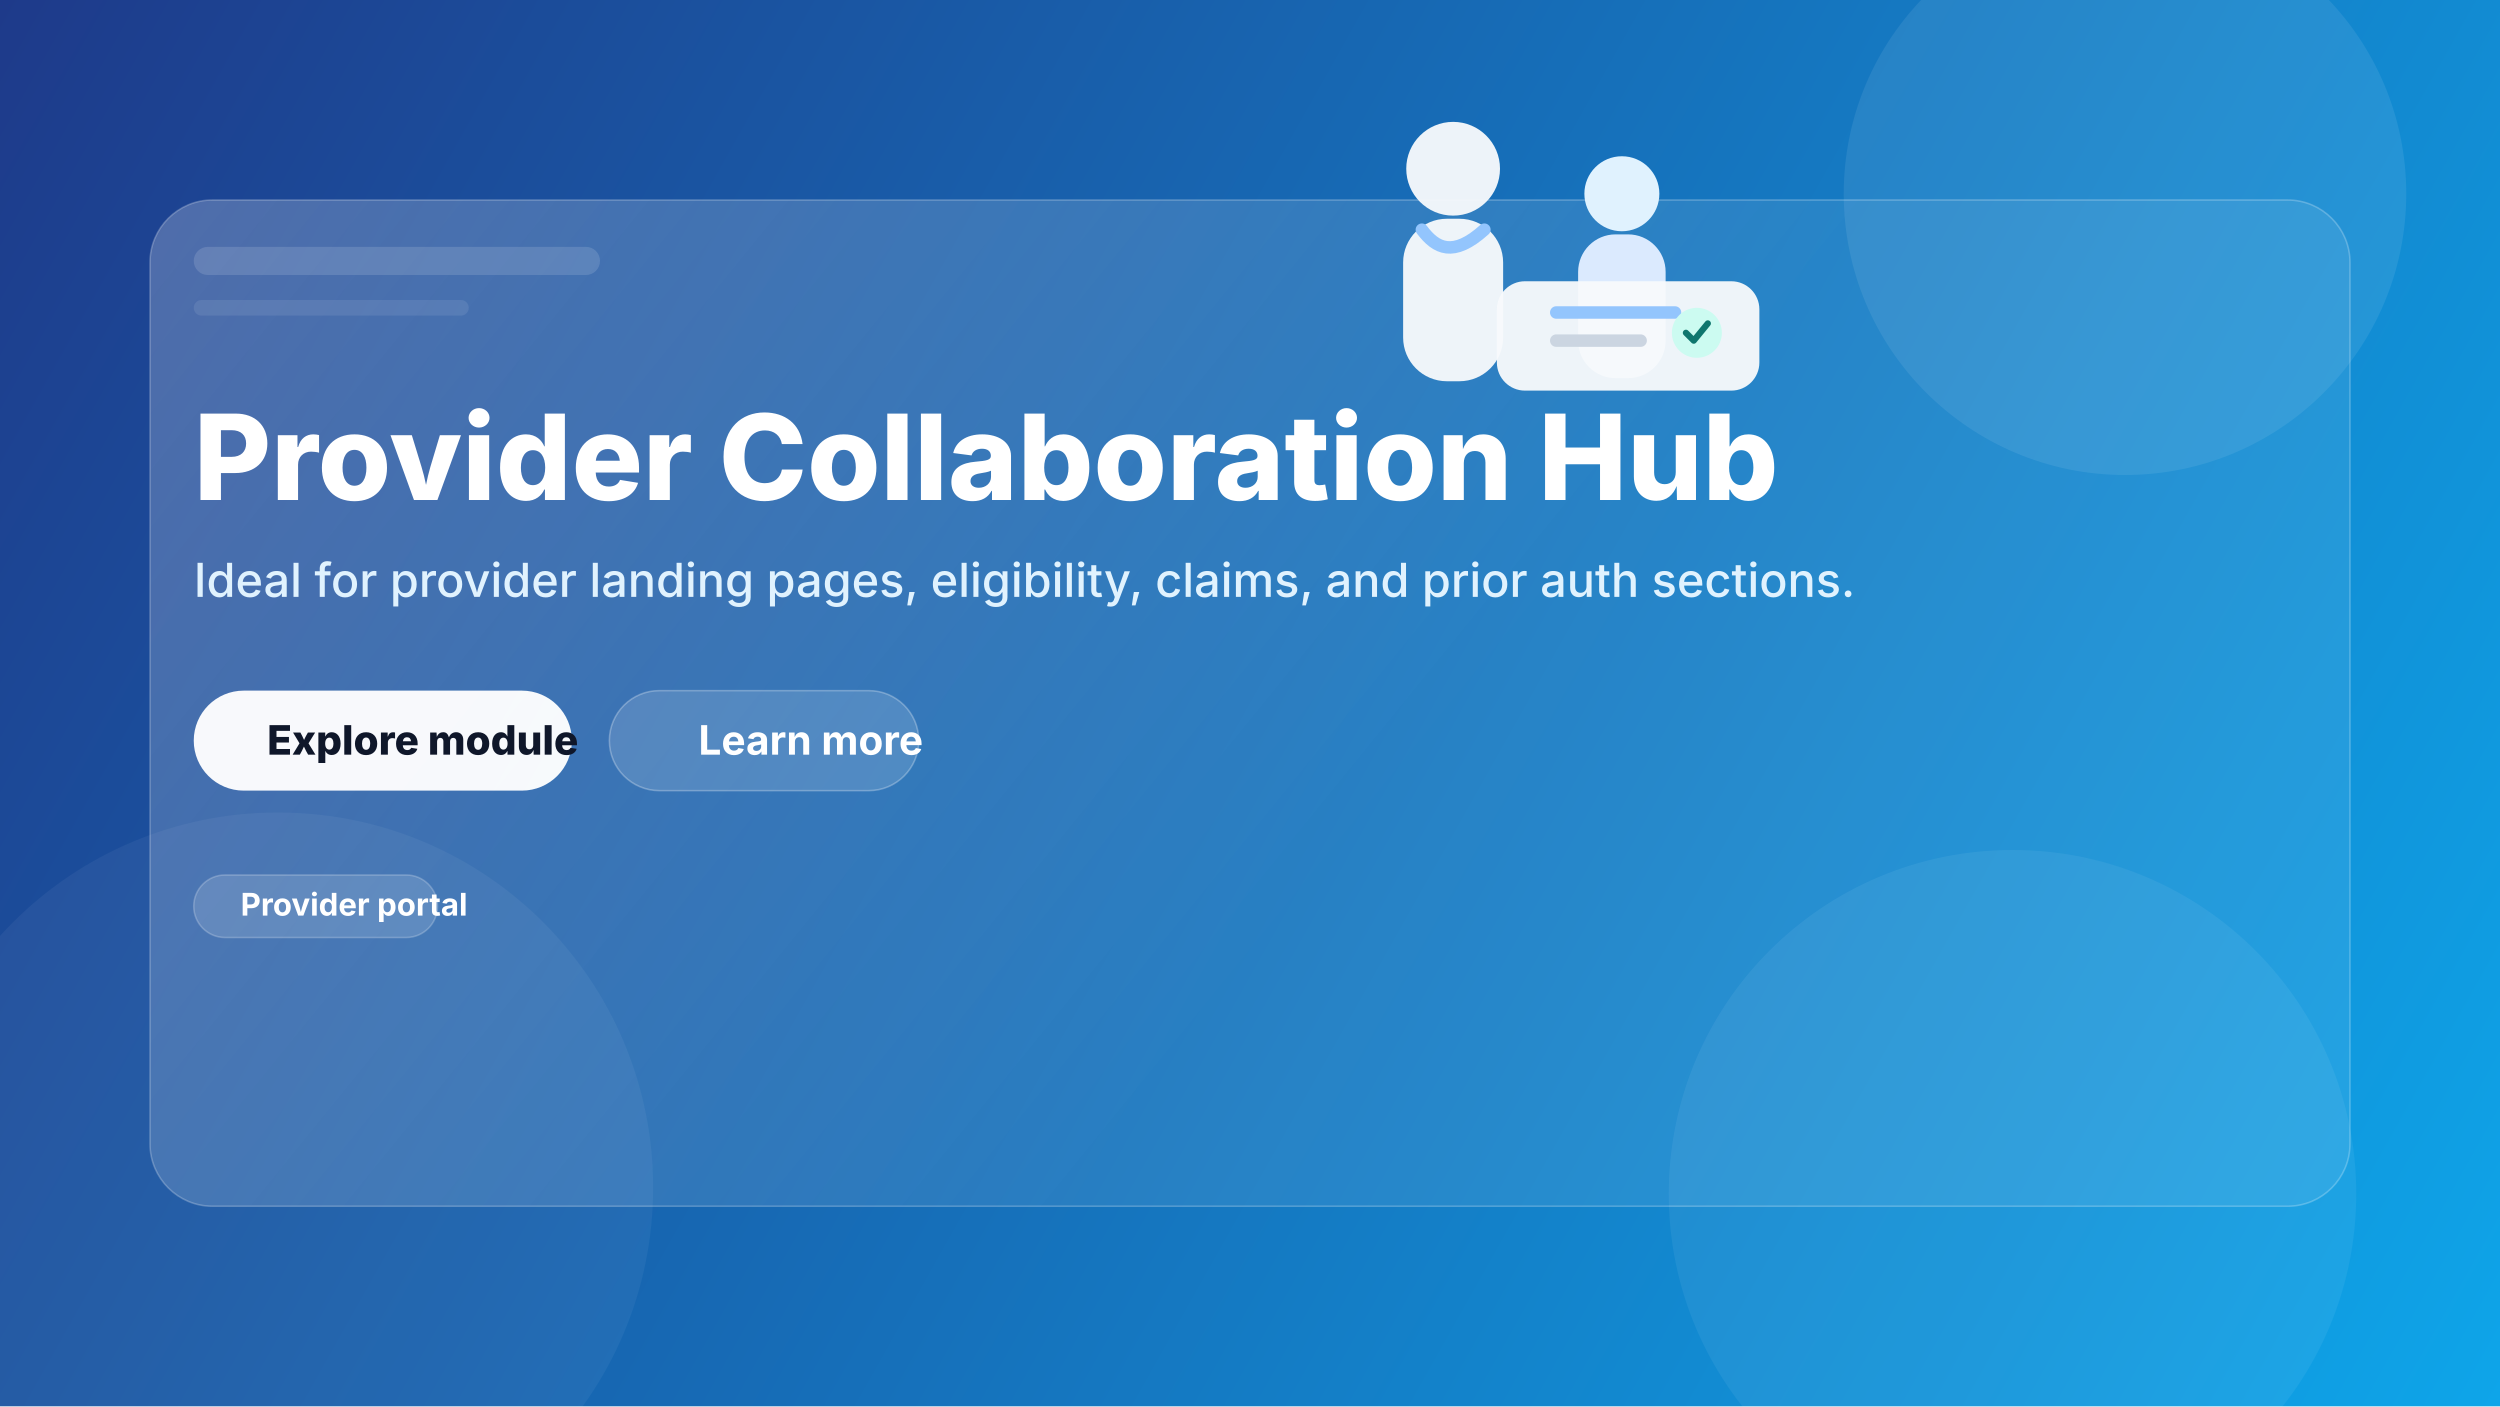
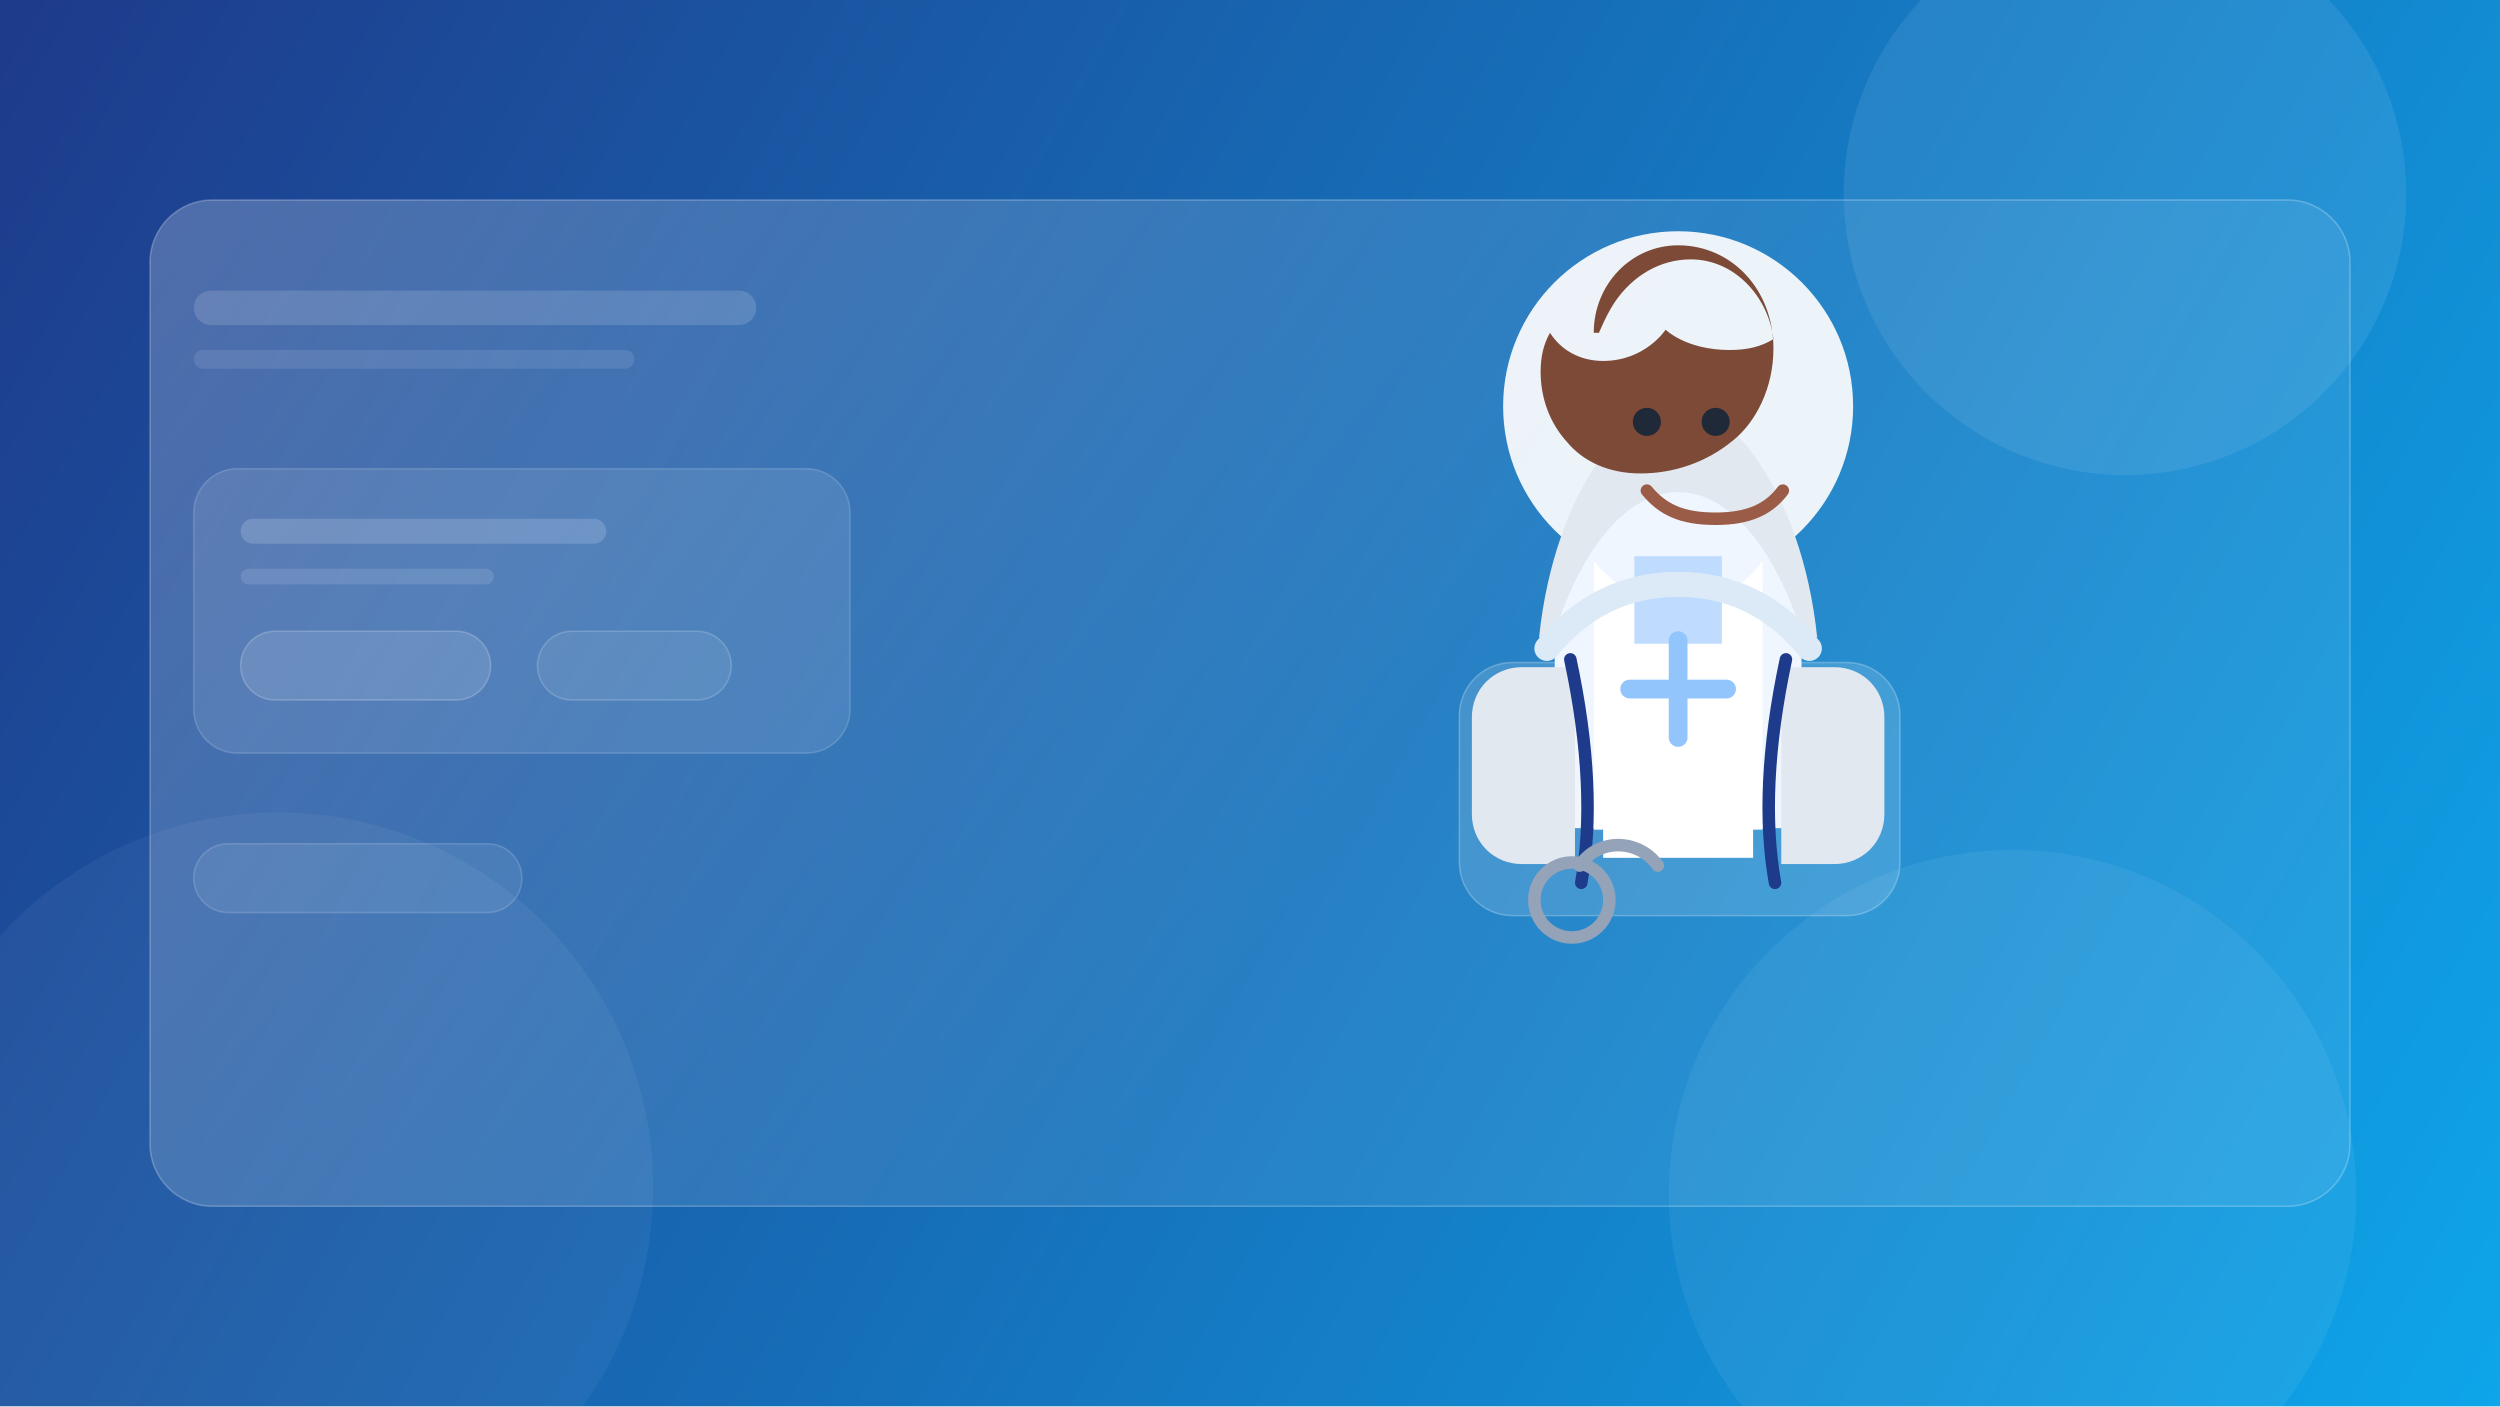
<svg xmlns="http://www.w3.org/2000/svg" width="1600" height="900" viewBox="0 0 1600 900" fill="none" role="img" aria-labelledby="title desc">
  <defs>
    <linearGradient id="bg" x1="0" y1="0" x2="1600" y2="900" gradientUnits="userSpaceOnUse">
      <stop offset="0" stop-color="#1E3A8A" />
      <stop offset="1" stop-color="#0EA5E9" />
    </linearGradient>
    <linearGradient id="glass" x1="120" y1="140" x2="760" y2="660" gradientUnits="userSpaceOnUse">
      <stop offset="0" stop-color="#FFFFFF" stop-opacity="0.22" />
      <stop offset="1" stop-color="#FFFFFF" stop-opacity="0.08" />
    </linearGradient>
  </defs>
  <rect width="1600" height="900" fill="url(#bg)" />
  <circle cx="1360" cy="124" r="180" fill="#FFFFFF" fill-opacity="0.08" />
  <circle cx="1288" cy="764" r="220" fill="#FFFFFF" fill-opacity="0.06" />
  <circle cx="178" cy="760" r="240" fill="#FFFFFF" fill-opacity="0.05" />
  <rect x="96" y="128" width="1408" height="644" rx="40" fill="url(#glass)" stroke="#FFFFFF" stroke-opacity="0.24" />
-   <g opacity="0.72">
-     <rect x="124" y="158" width="260" height="18" rx="9" fill="#FFFFFF" fill-opacity="0.18" />
-     <rect x="124" y="192" width="176" height="10" rx="5" fill="#FFFFFF" fill-opacity="0.12" />
-   </g>
-   <text x="124" y="320" font-family="Inter, Arial, Helvetica, sans-serif" font-size="76" font-weight="800" fill="#FFFFFF">Provider Collaboration Hub</text>
-   <text x="124" y="382" font-family="Inter, Arial, Helvetica, sans-serif" font-size="30" font-weight="500" fill="#E0F2FE">Ideal for provider landing pages, eligibility, claims, and prior auth sections.</text>
-   <rect x="124" y="442" width="242" height="64" rx="32" fill="#FFFFFF" fill-opacity="0.96" />
-   <text x="171" y="483" font-family="Inter, Arial, Helvetica, sans-serif" font-size="26" font-weight="800" fill="#0F172A">Explore module</text>
-   <rect x="390" y="442" width="198" height="64" rx="32" fill="#FFFFFF" fill-opacity="0.14" stroke="#FFFFFF" stroke-opacity="0.28" />
-   <text x="447" y="483" font-family="Inter, Arial, Helvetica, sans-serif" font-size="26" font-weight="700" fill="#FFFFFF">Learn more</text>
-   <rect x="124" y="560" width="156" height="40" rx="20" fill="#FFFFFF" fill-opacity="0.14" stroke="#FFFFFF" stroke-opacity="0.22" />
-   <text x="154" y="586" font-family="Inter, Arial, Helvetica, sans-serif" font-size="20" font-weight="700" fill="#FFFFFF">Provider portal</text>
-   <g transform="translate(828,52)">
-     <circle cx="102" cy="56" r="30" fill="#F8FAFC" fill-opacity="0.95" />
-     <rect x="70" y="88" width="64" height="104" rx="28" fill="#F8FAFC" fill-opacity="0.95" />
-     <path d="M82 95c9 12 20 18 40 0" stroke="#93C5FD" stroke-width="8" stroke-linecap="round" />
-     <circle cx="210" cy="72" r="24" fill="#E0F2FE" />
-     <rect x="182" y="98" width="56" height="92" rx="24" fill="#DBEAFE" />
-     <path d="M148 128h132a18 18 0 0 1 18 18v34a18 18 0 0 1-18 18H148a18 18 0 0 1-18-18v-34a18 18 0 0 1 18-18Z" fill="#F8FAFC" fill-opacity="0.95" />
-     <rect x="164" y="144" width="84" height="8" rx="4" fill="#93C5FD" />
-     <rect x="164" y="162" width="62" height="8" rx="4" fill="#CBD5E1" />
-     <circle cx="258" cy="161" r="16" fill="#CCFBF1" />
-     <path d="M251 161l5 5 9-11" stroke="#0F766E" stroke-width="4" stroke-linecap="round" stroke-linejoin="round" />
+   <rect x="124" y="186" width="360" height="22" rx="11" fill="#FFFFFF" fill-opacity="0.14" />
+   <rect x="124" y="224" width="282" height="12" rx="6" fill="#FFFFFF" fill-opacity="0.1" />
+   <rect x="124" y="300" width="420" height="182" rx="28" fill="#FFFFFF" fill-opacity="0.1" stroke="#FFFFFF" stroke-opacity="0.16" />
+   <rect x="154" y="332" width="234" height="16" rx="8" fill="#FFFFFF" fill-opacity="0.16" />
+   <rect x="154" y="364" width="162" height="10" rx="5" fill="#FFFFFF" fill-opacity="0.12" />
+   <rect x="154" y="404" width="160" height="44" rx="22" fill="#FFFFFF" fill-opacity="0.12" stroke="#FFFFFF" stroke-opacity="0.2" />
+   <rect x="344" y="404" width="124" height="44" rx="22" fill="#FFFFFF" fill-opacity="0.08" stroke="#FFFFFF" stroke-opacity="0.18" />
+   <rect x="124" y="540" width="210" height="44" rx="22" fill="#FFFFFF" fill-opacity="0.08" stroke="#FFFFFF" stroke-opacity="0.16" />
+   <g transform="translate(860,118)">
+     <rect x="74" y="306" width="282" height="162" rx="34" fill="#FFFFFF" fill-opacity="0.14" stroke="#FFFFFF" stroke-opacity="0.24" />
+     <circle cx="214" cy="142" r="112" fill="#F8FAFC" fill-opacity="0.94" />
+     <path d="M125 290c10-96 59-151 89-151 30 0 79 55 89 151" fill="#E2E8F0" />
+     <path d="M135 287c18-56 47-90 79-90 32 0 61 34 79 90v125H135V287Z" fill="#EFF6FF" />
+     <path d="M160 95c0-31 24-56 54-56 34 0 61 28 61 66 0 25-11 47-26 59-17 14-38 21-59 21-21 0-37-8-47-20-11-12-17-28-17-45 0-10 2-18 6-25 7 11 19 18 34 18 27 0 40-20 40-20s13 13 41 13c11 0 20-2 28-7-3-26-24-51-53-51-19 0-37 10-49 28-7 11-10 21-10 19Z" fill="#7C4A36" />
+     <path d="M160 241c15 18 31 27 54 27 23 0 41-9 54-27v172H160V241Z" fill="#FFFFFF" />
+     <path d="M186 238h56v56h-56v-56Z" fill="#BFDBFE" />
+     <circle cx="194" cy="152" r="9" fill="#1F2937" />
+     <circle cx="238" cy="152" r="9" fill="#1F2937" />
+     <path d="M194 196c10 12 22 18 44 18 21 0 34-6 43-18" stroke="#9A5C47" stroke-width="8" stroke-linecap="round" />
+     <path d="M130 297c22-27 50-41 84-41 34 0 62 14 84 41" stroke="#DCEAF8" stroke-width="16" stroke-linecap="round" />
+     <path d="M114 309h34v126h-34c-18 0-32-14-32-32V341c0-18 14-32 32-32Z" fill="#E2E8F0" />
+     <path d="M280 309h34c18 0 32 14 32 32v62c0 18-14 32-32 32h-34V309Z" fill="#E2E8F0" />
+     <path d="M166 297h96v134h-96V297Z" fill="#FFFFFF" />
+     <path d="M183 323h62" stroke="#93C5FD" stroke-width="12" stroke-linecap="round" />
+     <path d="M214 292v62" stroke="#93C5FD" stroke-width="12" stroke-linecap="round" />
+     <path d="M145 304c12 56 14 104 7 143" stroke="#1E3A8A" stroke-width="8" stroke-linecap="round" />
+     <path d="M283 304c-12 56-14 104-7 143" stroke="#1E3A8A" stroke-width="8" stroke-linecap="round" />
+     <circle cx="146" cy="458" r="24" fill="none" stroke="#94A3B8" stroke-width="8" />
+     <path d="M151 436c12-18 38-17 50 0" stroke="#94A3B8" stroke-width="8" stroke-linecap="round" />
  </g>
</svg>
